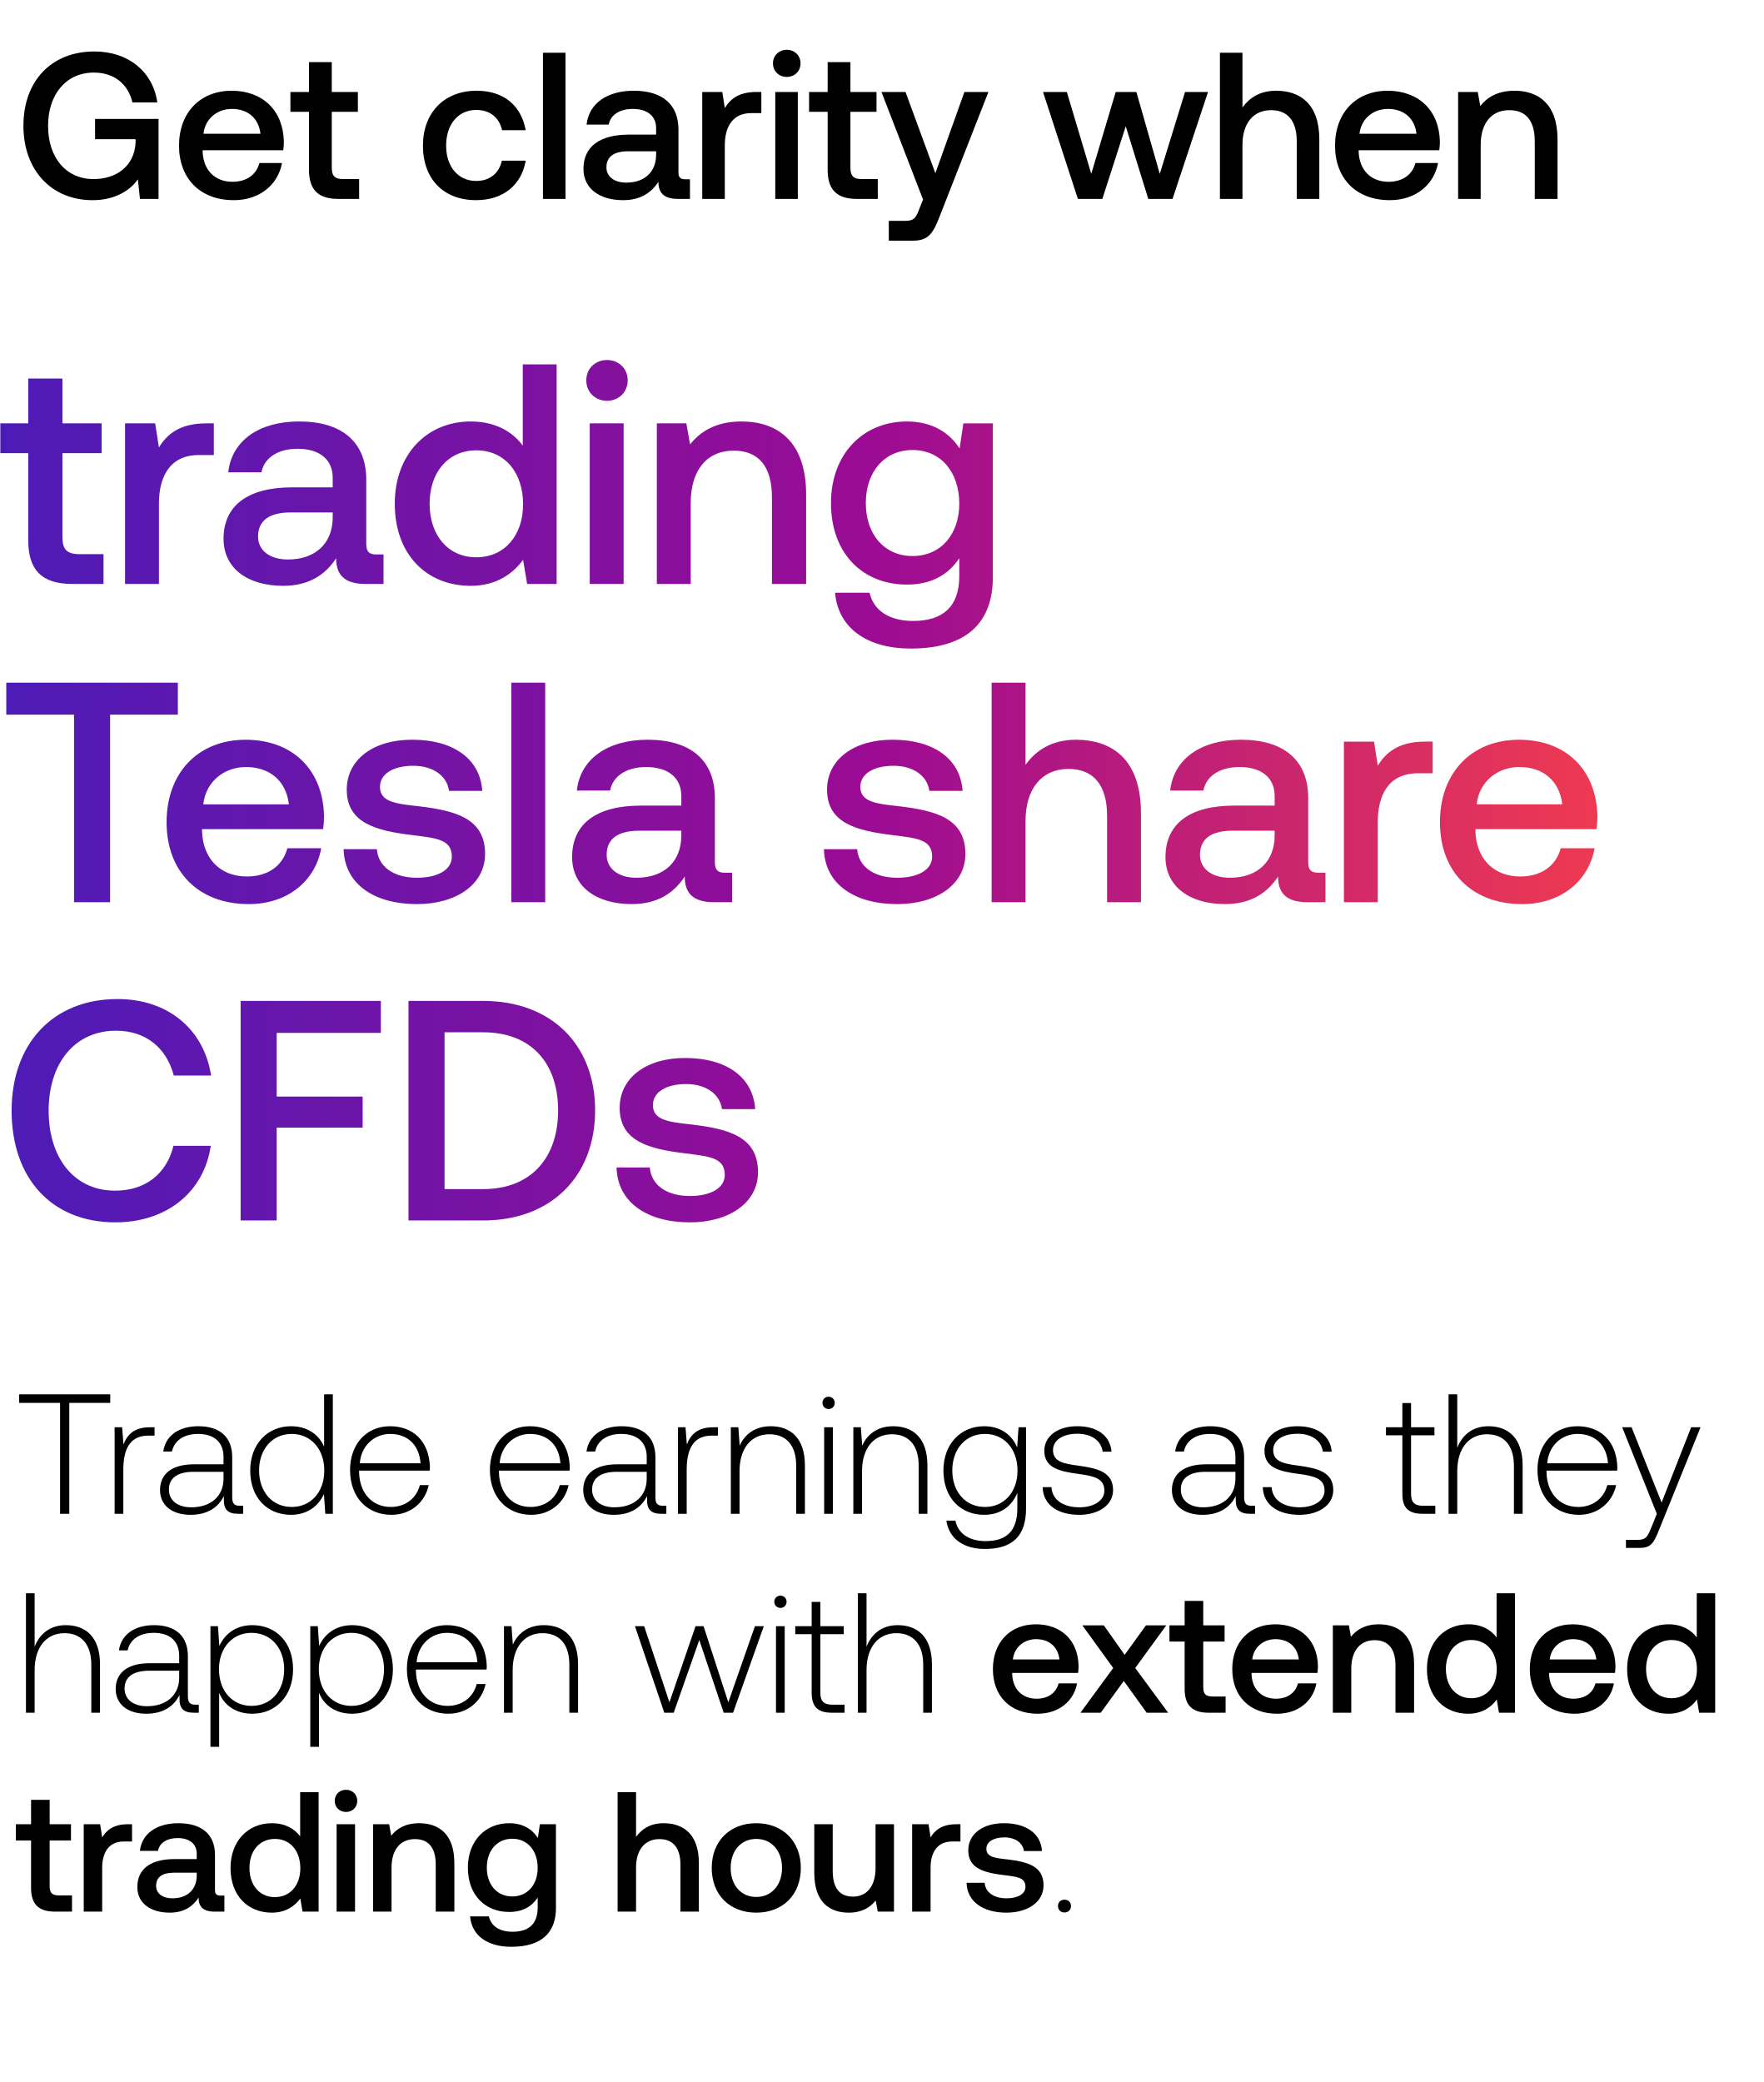
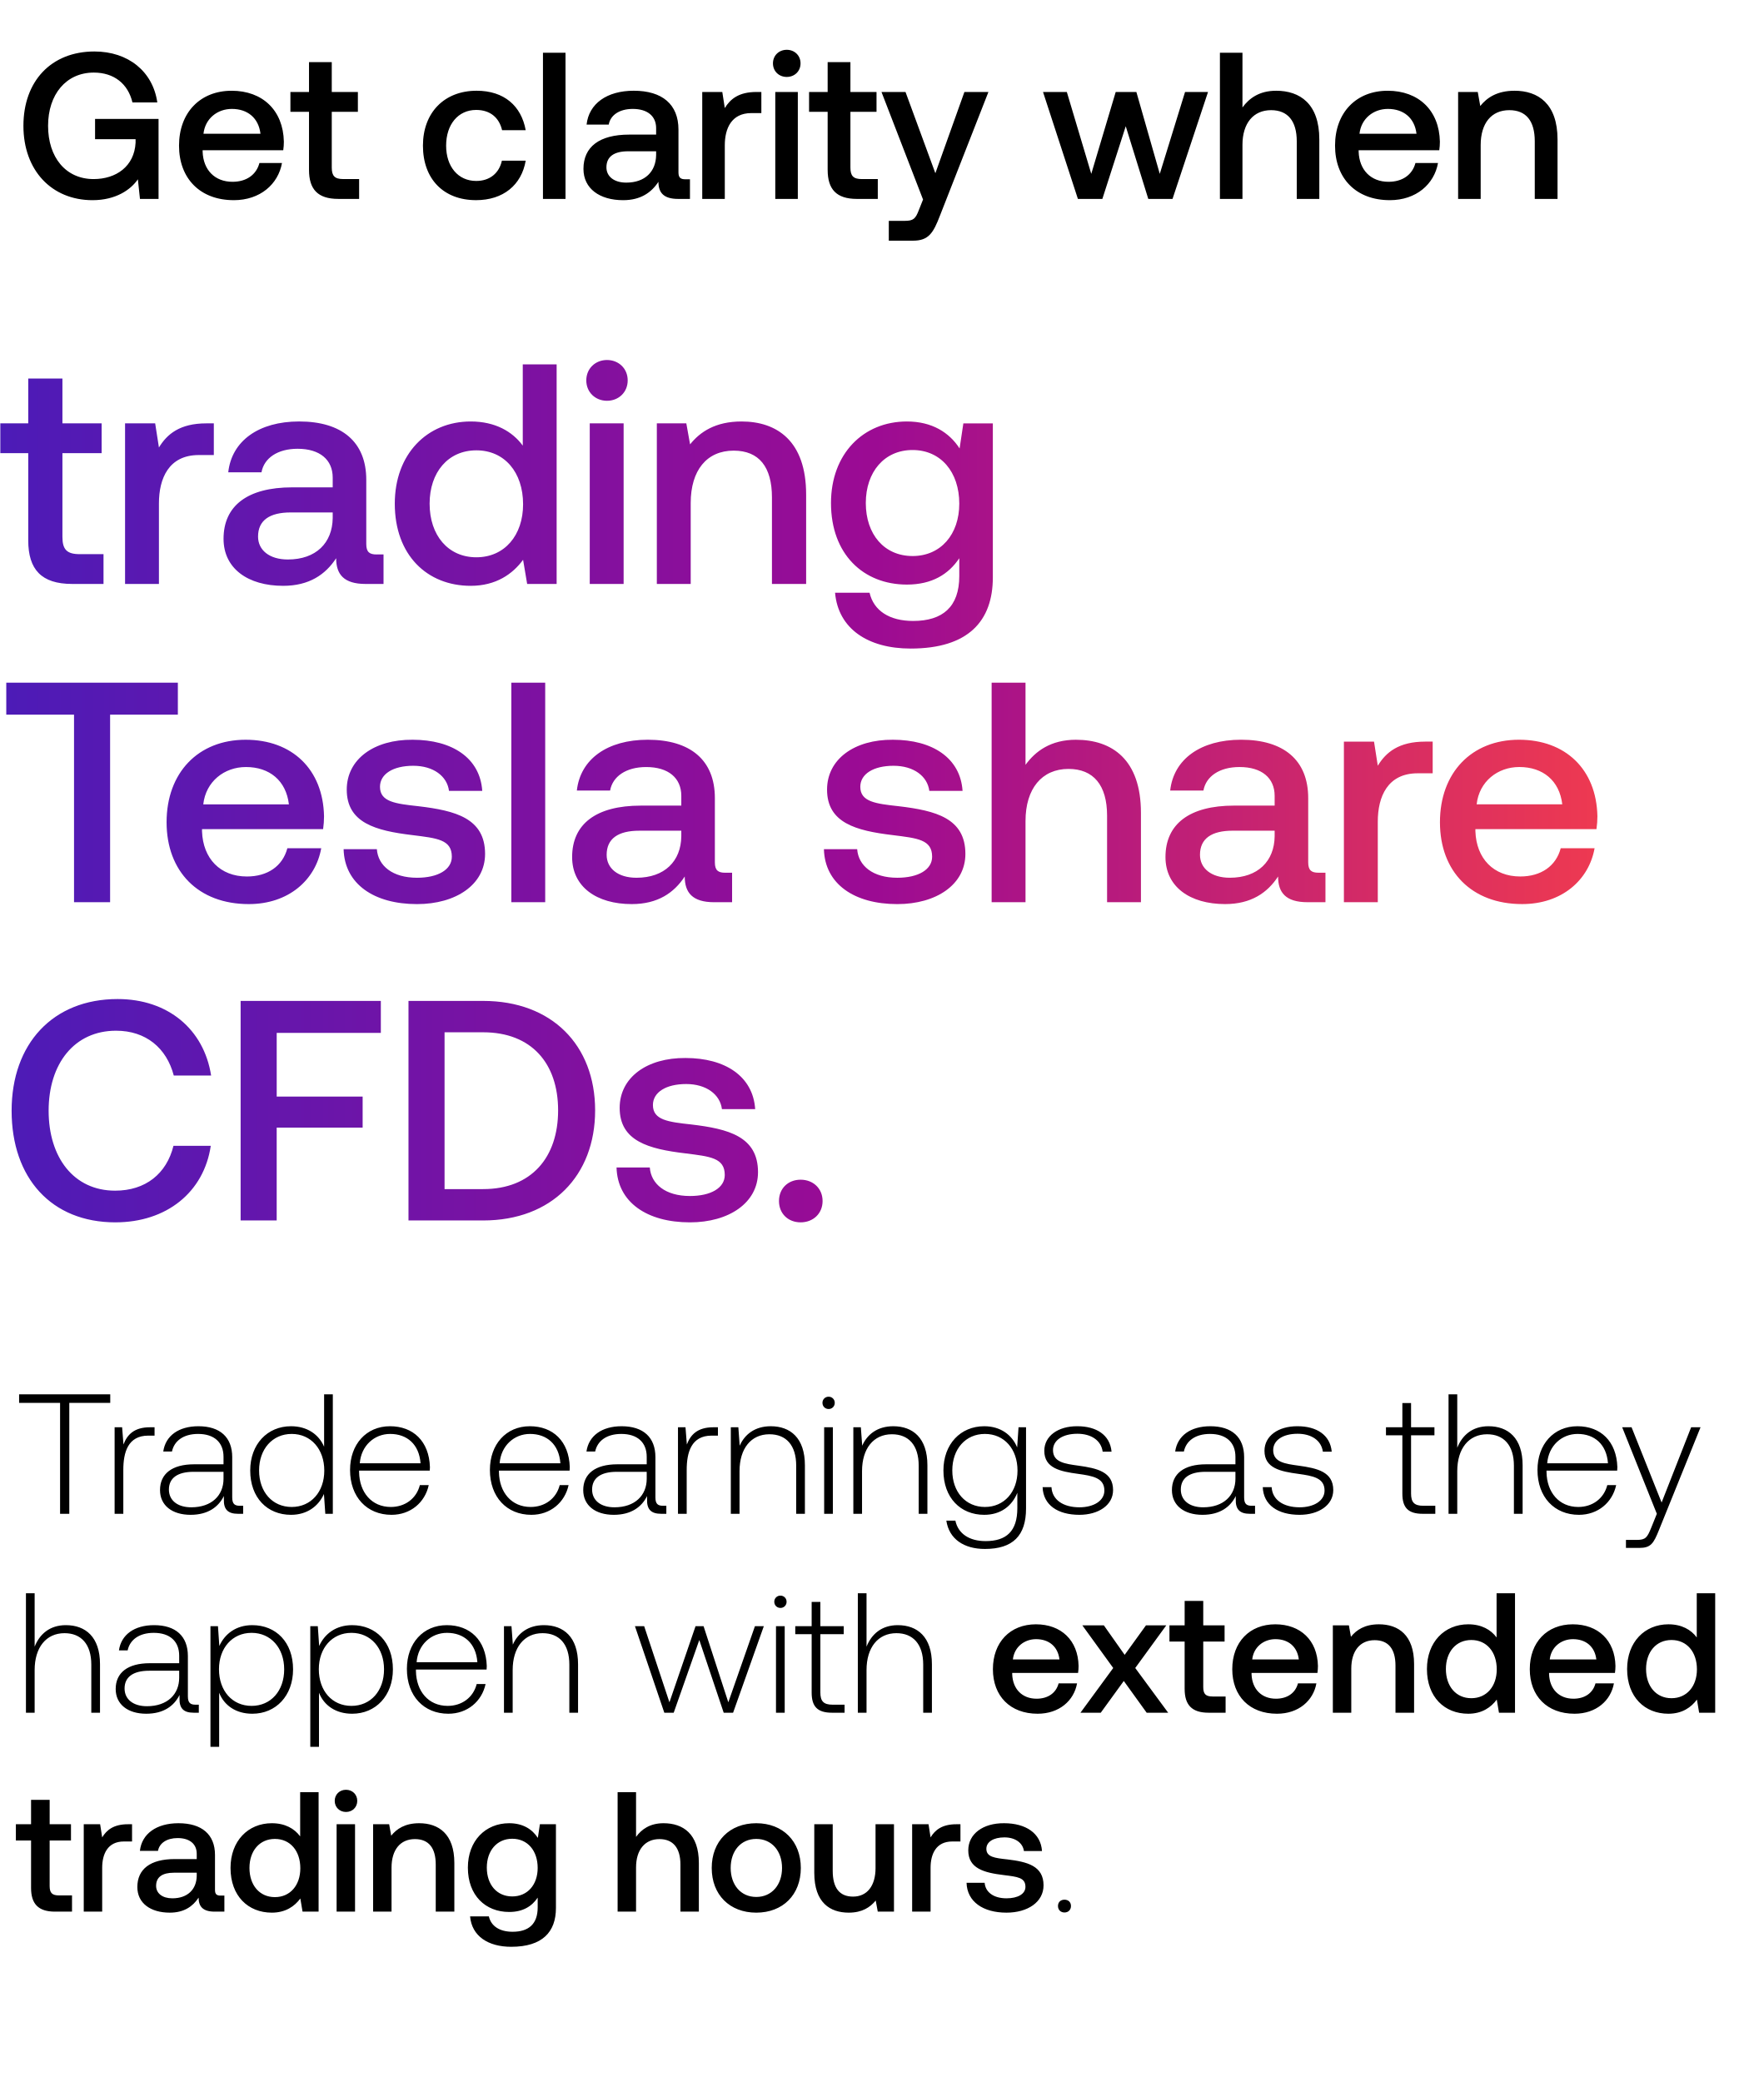
<svg xmlns="http://www.w3.org/2000/svg" width="133" height="157" viewBox="0 0 133 157" fill="none">
  <path d="M1.441 105.787H4.53v8.366h.695v-8.366h3.088v-.643H1.441v.643zm9.865 1.841c-1.21 0-1.724.579-1.995 1.299l-.103-1.299h-.566v6.525h.656v-3.308c0-1.326.348-2.587 1.88-2.587h.476v-.63h-.348zm6.784 5.92c-.387 0-.58-.129-.58-.631v-3.037c0-1.493-.913-2.33-2.548-2.33-1.493 0-2.484.721-2.651 1.905h.656c.168-.798.863-1.325 1.97-1.325 1.222 0 1.917.643 1.917 1.724v.566H14.64c-1.673 0-2.574.721-2.574 1.944 0 1.158.914 1.866 2.304 1.866 1.326 0 2.11-.605 2.51-1.416v.232c-.026.772.296 1.107 1.068 1.107h.386v-.605h-.244zm-1.236-2.034c0 1.249-.888 2.149-2.432 2.149-1.043 0-1.686-.527-1.686-1.338 0-.862.643-1.338 1.853-1.338h2.265v.527zm7.585-2.419c-.399-.927-1.274-1.545-2.496-1.545-1.79 0-3.076 1.365-3.076 3.334 0 2.059 1.287 3.346 3.076 3.346 1.222 0 2.072-.657 2.483-1.57l.103 1.493h.567v-9.009h-.657v3.951zm-2.445 4.543c-1.454 0-2.458-1.133-2.458-2.754 0-1.609 1.004-2.754 2.458-2.754 1.454 0 2.458 1.145 2.458 2.766 0 1.609-1.004 2.742-2.458 2.742zm7.528.592c1.429 0 2.523-.927 2.806-2.24h-.67c-.257 1.017-1.119 1.648-2.187 1.648-1.454 0-2.368-1.107-2.394-2.626v-.116h5.328c0-.09.013-.193.013-.27-.064-1.943-1.261-3.076-3.011-3.076-1.79 0-3.012 1.365-3.012 3.295 0 2.046 1.274 3.385 3.127 3.385zm-2.393-3.887c.102-1.325 1.093-2.213 2.29-2.213 1.274 0 2.188.785 2.291 2.213H27.13zm12.938 3.887c1.428 0 2.522-.927 2.806-2.24h-.67c-.257 1.017-1.12 1.648-2.188 1.648-1.454 0-2.368-1.107-2.393-2.626v-.116h5.328c0-.09.013-.193.013-.27-.065-1.943-1.262-3.076-3.012-3.076-1.789 0-3.011 1.365-3.011 3.295 0 2.046 1.274 3.385 3.127 3.385zm-2.394-3.887c.103-1.325 1.094-2.213 2.291-2.213 1.274 0 2.188.785 2.29 2.213h-4.58zM50 113.548c-.386 0-.58-.129-.58-.631v-3.037c0-1.493-.913-2.33-2.547-2.33-1.493 0-2.484.721-2.652 1.905h.657c.167-.798.862-1.325 1.969-1.325 1.222 0 1.917.643 1.917 1.724v.566h-2.213c-1.673 0-2.574.721-2.574 1.944 0 1.158.914 1.866 2.304 1.866 1.325 0 2.11-.605 2.51-1.416v.232c-.027.772.295 1.107 1.067 1.107h.386v-.605H50zm-1.236-2.034c0 1.249-.888 2.149-2.432 2.149-1.043 0-1.686-.527-1.686-1.338 0-.862.643-1.338 1.853-1.338h2.265v.527zm5.022-3.886c-1.21 0-1.724.579-1.995 1.299l-.103-1.299h-.566v6.525h.657v-3.308c0-1.326.347-2.587 1.878-2.587h.477v-.63h-.348zm4.332-.078c-1.197 0-1.97.618-2.343 1.468l-.102-1.39h-.567v6.525h.657v-3.218c0-1.699.862-2.78 2.252-2.78 1.261 0 2.02.824 2.02 2.368v3.63h.657v-3.655c0-2.06-1.094-2.948-2.574-2.948zm4.36-1.299a.454.454 0 00.464-.464.453.453 0 00-.463-.463.453.453 0 00-.463.463c0 .27.206.464.463.464zm-.334 7.902h.657v-6.525h-.657v6.525zm5.211-6.603c-1.197 0-1.969.618-2.342 1.468l-.103-1.39h-.566v6.525H65v-3.218c0-1.699.862-2.78 2.252-2.78 1.261 0 2.02.824 2.02 2.368v3.63h.657v-3.655c0-2.06-1.094-2.948-2.574-2.948zm9.342 1.596c-.399-.965-1.274-1.596-2.484-1.596-1.789 0-3.076 1.352-3.076 3.334 0 2.059 1.287 3.346 3.076 3.346 1.223 0 2.085-.644 2.497-1.66v1.158c0 1.737-.824 2.484-2.394 2.484-1.222 0-2.072-.554-2.278-1.545h-.682c.206 1.39 1.326 2.137 2.909 2.137 2.11 0 3.101-1.004 3.101-3.05v-6.126H76.8l-.103 1.518zm-2.432 4.492c-1.455 0-2.459-1.133-2.459-2.754 0-1.622 1.004-2.754 2.459-2.754 1.454 0 2.458 1.132 2.458 2.766 0 1.609-1.004 2.742-2.458 2.742zm4.35-1.493c.05 1.351 1.145 2.085 2.779 2.085 1.403 0 2.535-.708 2.535-1.866 0-1.377-1.21-1.648-2.612-1.841-1.017-.141-1.918-.257-1.918-1.171 0-.746.734-1.235 1.84-1.235 1.043 0 1.79.502 1.905 1.351h.67c-.116-1.274-1.159-1.918-2.574-1.918-1.455-.012-2.497.734-2.497 1.854 0 1.312 1.21 1.557 2.548 1.737 1.094.154 1.982.296 1.982 1.261 0 .772-.81 1.261-1.879 1.261-1.248 0-2.06-.579-2.11-1.518h-.67zm15.775 1.403c-.386 0-.579-.129-.579-.631v-3.037c0-1.493-.914-2.33-2.548-2.33-1.493 0-2.484.721-2.651 1.905h.656c.167-.798.862-1.325 1.97-1.325 1.222 0 1.917.643 1.917 1.724v.566H90.94c-1.673 0-2.574.721-2.574 1.944 0 1.158.914 1.866 2.304 1.866 1.325 0 2.11-.605 2.51-1.416v.232c-.026.772.296 1.107 1.068 1.107h.386v-.605h-.245zm-1.235-2.034c0 1.249-.888 2.149-2.433 2.149-1.042 0-1.685-.527-1.685-1.338 0-.862.643-1.338 1.853-1.338h2.265v.527zm2.061.631c.052 1.351 1.146 2.085 2.78 2.085 1.403 0 2.536-.708 2.536-1.866 0-1.377-1.21-1.648-2.613-1.841-1.016-.141-1.917-.257-1.917-1.171 0-.746.733-1.235 1.84-1.235 1.042 0 1.789.502 1.905 1.351h.669c-.116-1.274-1.158-1.918-2.574-1.918-1.454-.012-2.497.734-2.497 1.854 0 1.312 1.21 1.557 2.548 1.737 1.094.154 1.982.296 1.982 1.261 0 .772-.81 1.261-1.879 1.261-1.248 0-2.059-.579-2.11-1.518h-.67zm10.526.489c0 1.042.425 1.519 1.531 1.519h.953v-.605h-.901c-.682 0-.927-.258-.927-.927v-4.389h1.763v-.604h-1.763V105.8h-.656v1.828h-1.236v.604h1.236v4.402zm6.494-5.084c-1.223 0-1.982.682-2.355 1.622v-4.028h-.657v9.009h.657v-3.218c0-1.699.862-2.78 2.252-2.78 1.248 0 2.02.824 2.02 2.368v3.63h.657v-3.655c0-2.06-1.094-2.948-2.574-2.948zm6.821 6.68c1.429 0 2.523-.927 2.806-2.24h-.669c-.258 1.017-1.12 1.648-2.188 1.648-1.455 0-2.368-1.107-2.394-2.626v-.116h5.328c0-.09.013-.193.013-.27-.064-1.943-1.261-3.076-3.012-3.076-1.788 0-3.011 1.365-3.011 3.295 0 2.046 1.274 3.385 3.127 3.385zm-2.394-3.887c.103-1.325 1.094-2.213 2.291-2.213 1.274 0 2.188.785 2.291 2.213h-4.582zm8.267 3.81l-.425 1.055c-.296.721-.412.914-1.081.914h-.823v.604h1.003c.876 0 1.081-.334 1.493-1.364l3.128-7.734h-.708l-2.227 5.675-2.265-5.675h-.708l2.613 6.525zM4.967 122.55c-1.222 0-1.982.682-2.355 1.622v-4.028h-.656v9.009h.656v-3.218c0-1.699.862-2.78 2.252-2.78 1.249 0 2.02.824 2.02 2.368v3.63h.657v-3.655c0-2.06-1.094-2.948-2.574-2.948zm9.78 5.998c-.387 0-.58-.129-.58-.631v-3.037c0-1.493-.913-2.33-2.548-2.33-1.493 0-2.484.721-2.651 1.905h.656c.168-.798.862-1.325 1.97-1.325 1.222 0 1.917.643 1.917 1.724v.566h-2.214c-1.673 0-2.574.721-2.574 1.944 0 1.158.914 1.866 2.304 1.866 1.326 0 2.11-.605 2.51-1.416v.232c-.026.772.296 1.107 1.068 1.107h.386v-.605h-.245zm-1.236-2.034c0 1.249-.888 2.149-2.432 2.149-1.043 0-1.686-.527-1.686-1.338 0-.862.643-1.338 1.853-1.338h2.265v.527zm5.51-3.964c-1.222 0-2.071.657-2.483 1.57l-.103-1.492h-.566v9.098h.656v-4.079c.373.952 1.261 1.583 2.497 1.583 1.789 0 3.076-1.364 3.076-3.346 0-2.047-1.287-3.334-3.076-3.334zm-.05 6.088c-1.455 0-2.459-1.133-2.459-2.767 0-1.596 1.004-2.741 2.458-2.741 1.455 0 2.458 1.145 2.458 2.754 0 1.621-1.003 2.754-2.458 2.754zm7.579-6.088c-1.223 0-2.072.657-2.484 1.57l-.103-1.492h-.566v9.098h.656v-4.079c.373.952 1.261 1.583 2.497 1.583 1.789 0 3.076-1.364 3.076-3.346 0-2.047-1.287-3.334-3.076-3.334zm-.051 6.088c-1.455 0-2.459-1.133-2.459-2.767 0-1.596 1.004-2.741 2.459-2.741 1.454 0 2.458 1.145 2.458 2.754 0 1.621-1.004 2.754-2.458 2.754zm7.309.592c1.429 0 2.523-.927 2.806-2.24h-.67c-.257 1.017-1.12 1.648-2.187 1.648-1.455 0-2.368-1.107-2.394-2.626v-.116h5.328c0-.09.013-.193.013-.27-.065-1.943-1.261-3.076-3.012-3.076-1.789 0-3.011 1.365-3.011 3.295 0 2.046 1.274 3.385 3.127 3.385zm-2.394-3.887c.103-1.325 1.094-2.213 2.291-2.213 1.274 0 2.188.785 2.29 2.213h-4.58zm9.599-2.793c-1.197 0-1.97.618-2.343 1.468l-.103-1.39h-.566v6.525h.656v-3.218c0-1.699.863-2.78 2.253-2.78 1.26 0 2.02.824 2.02 2.368v3.63h.657v-3.655c0-2.06-1.094-2.948-2.574-2.948zm9.078 6.603h.708l1.93-5.483 1.84 5.483h.708l2.317-6.525h-.67l-2.007 5.739-1.866-5.739h-.605l-1.969 5.739-1.905-5.739h-.695l2.214 6.525zm8.756-7.902a.454.454 0 00.463-.464.453.453 0 00-.463-.463.453.453 0 00-.464.463c0 .27.206.464.464.464zm-.335 7.902h.657v-6.525h-.657v6.525zm2.689-1.519c0 1.042.424 1.519 1.531 1.519h.952v-.605h-.9c-.682 0-.927-.258-.927-.927v-4.389h1.763v-.604h-1.763V120.8h-.656v1.828h-1.236v.604h1.236v4.402zm6.494-5.084c-1.223 0-1.982.682-2.356 1.622v-4.028h-.656v9.009h.656v-3.218c0-1.699.863-2.78 2.253-2.78 1.248 0 2.02.824 2.02 2.368v3.63h.657v-3.655c0-2.06-1.094-2.948-2.574-2.948zm10.545 6.68c1.634 0 2.741-.991 2.973-2.291h-1.39c-.193.734-.811 1.158-1.66 1.158-1.094 0-1.802-.733-1.84-1.853v-.09h4.967c.026-.18.038-.36.038-.528-.038-1.93-1.312-3.14-3.217-3.14-1.943 0-3.243 1.351-3.243 3.385 0 2.02 1.3 3.359 3.372 3.359zm-1.866-4.093c.103-.939.862-1.531 1.75-1.531.965 0 1.647.553 1.763 1.531h-3.513zm5.095 4.016H83l1.737-2.394 1.725 2.394h1.621l-2.483-3.372 2.342-3.218H86.41l-1.608 2.227-1.57-2.227H81.61l2.33 3.218-2.471 3.372zm7.857-1.789c0 1.197.54 1.789 1.801 1.789h1.287v-1.223h-.978c-.528 0-.708-.193-.708-.708v-3.436h1.609v-1.223h-1.609v-1.84h-1.402v1.84H88.18v1.223h1.145v3.578zm6.962 1.866c1.634 0 2.74-.991 2.972-2.291h-1.39c-.193.734-.81 1.158-1.66 1.158-1.094 0-1.801-.733-1.84-1.853v-.09h4.968c.025-.18.038-.36.038-.528-.038-1.93-1.313-3.14-3.217-3.14-1.944 0-3.243 1.351-3.243 3.385 0 2.02 1.3 3.359 3.371 3.359zm-1.867-4.093c.103-.939.863-1.531 1.75-1.531.966 0 1.648.553 1.764 1.531H94.42zm9.554-2.651c-1.068 0-1.699.425-2.111.94l-.154-.863h-1.21v6.59h1.39v-3.321c0-1.338.656-2.149 1.763-2.149 1.042 0 1.57.669 1.57 1.917v3.553h1.403v-3.668c0-2.201-1.197-2.999-2.651-2.999zm8.871.991c-.425-.579-1.133-.991-2.136-.991-1.789 0-3.115 1.338-3.115 3.372 0 2.111 1.326 3.372 3.115 3.372 1.042 0 1.724-.489 2.149-1.068l.167.991h1.21v-9.009h-1.39v3.333zm-1.905 4.582c-1.158 0-1.917-.901-1.917-2.201 0-1.287.759-2.188 1.917-2.188 1.159 0 1.918.901 1.918 2.214 0 1.274-.759 2.175-1.918 2.175zm7.781 1.171c1.634 0 2.741-.991 2.972-2.291h-1.39c-.193.734-.81 1.158-1.66 1.158-1.094 0-1.801-.733-1.84-1.853v-.09h4.968c.025-.18.038-.36.038-.528-.038-1.93-1.312-3.14-3.217-3.14-1.943 0-3.243 1.351-3.243 3.385 0 2.02 1.3 3.359 3.372 3.359zm-1.867-4.093c.103-.939.863-1.531 1.751-1.531.965 0 1.647.553 1.763 1.531h-3.514zm11.085-1.66c-.424-.579-1.132-.991-2.136-.991-1.789 0-3.115 1.338-3.115 3.372 0 2.111 1.326 3.372 3.115 3.372 1.042 0 1.724-.489 2.149-1.068l.167.991h1.21v-9.009h-1.39v3.333zm-1.904 4.582c-1.159 0-1.918-.901-1.918-2.201 0-1.287.759-2.188 1.918-2.188 1.158 0 1.917.901 1.917 2.214 0 1.274-.759 2.175-1.917 2.175zM2.342 142.364c0 1.197.54 1.789 1.802 1.789H5.43v-1.223h-.978c-.528 0-.708-.193-.708-.708v-3.436h1.608v-1.223H3.745v-1.84H2.342v1.84H1.197v1.223h1.145v3.578zm7.306-4.801c-1.081 0-1.609.438-1.943.991l-.155-.991H6.315v6.59h1.39v-3.308c0-1.017.399-1.982 1.634-1.982h.618v-1.3h-.309zm6.988 5.38c-.283 0-.425-.09-.425-.425v-2.638c0-1.557-1.003-2.394-2.754-2.394-1.66 0-2.767.798-2.908 2.085h1.364c.103-.579.656-.965 1.48-.965.914 0 1.441.45 1.441 1.184v.399h-1.66c-1.84 0-2.818.759-2.818 2.11 0 1.223 1.004 1.931 2.445 1.931 1.068 0 1.737-.464 2.175-1.133 0 .657.309 1.056 1.21 1.056h.733v-1.21h-.283zm-1.802-1.493c-.012 1.017-.682 1.699-1.84 1.699-.76 0-1.223-.386-1.223-.94 0-.669.477-.991 1.339-.991h1.724v.232zm7.798-2.973c-.424-.579-1.132-.991-2.136-.991-1.789 0-3.114 1.338-3.114 3.372 0 2.111 1.325 3.372 3.114 3.372 1.043 0 1.725-.489 2.15-1.068l.167.991h1.21v-9.009h-1.39v3.333zm-1.904 4.582c-1.159 0-1.918-.901-1.918-2.201 0-1.287.76-2.188 1.918-2.188s1.917.901 1.917 2.214c0 1.274-.759 2.175-1.917 2.175zm5.36-6.422c.477 0 .85-.348.85-.837s-.373-.836-.85-.836c-.476 0-.849.347-.849.836s.373.837.85.837zm-.707 7.516h1.39v-6.59h-1.39v6.59zm6.227-6.667c-1.068 0-1.699.425-2.11.94l-.155-.863h-1.21v6.59h1.39v-3.321c0-1.338.656-2.149 1.763-2.149 1.042 0 1.57.669 1.57 1.917v3.553h1.403v-3.668c0-2.201-1.197-2.999-2.651-2.999zm8.947 1.107c-.425-.657-1.132-1.107-2.162-1.107-1.789 0-3.114 1.326-3.114 3.346 0 2.098 1.325 3.346 3.114 3.346 1.03 0 1.712-.424 2.15-1.081v.734c0 1.261-.683 1.84-1.893 1.84-.978 0-1.621-.425-1.788-1.158h-1.416c.129 1.48 1.351 2.291 3.101 2.291 2.368 0 3.372-1.133 3.372-2.922v-6.319h-1.21l-.154 1.03zm-1.93 4.414c-1.159 0-1.918-.888-1.918-2.175 0-1.274.76-2.175 1.918-2.175s1.917.901 1.917 2.201c0 1.261-.76 2.149-1.917 2.149zm11.407-5.521c-1.03 0-1.66.463-2.072 1.03v-3.372h-1.39v9.009h1.39v-3.334c0-1.325.67-2.136 1.763-2.136 1.03 0 1.583.669 1.583 1.917v3.553h1.39v-3.668c0-2.201-1.197-2.999-2.664-2.999zm6.993 6.744c2.007 0 3.359-1.352 3.359-3.372 0-2.008-1.352-3.372-3.36-3.372-2.007 0-3.358 1.364-3.358 3.372 0 2.02 1.35 3.372 3.359 3.372zm0-1.184c-1.172 0-1.93-.914-1.93-2.188s.758-2.188 1.93-2.188c1.17 0 1.943.914 1.943 2.188s-.772 2.188-1.943 2.188zm8.994-2.188c0 1.364-.644 2.162-1.7 2.162-1.016 0-1.53-.656-1.53-1.943v-3.514h-1.39v3.668c0 2.252 1.196 2.999 2.599 2.999 1.017 0 1.622-.412 2.033-.914l.155.837h1.222v-6.59h-1.39v3.295zm6.092-3.295c-1.08 0-1.608.438-1.943.991l-.154-.991h-1.236v6.59h1.39v-3.308c0-1.017.399-1.982 1.634-1.982h.618v-1.3h-.309zm.77 4.415c.039 1.428 1.249 2.252 3.012 2.252 1.596 0 2.793-.798 2.793-2.059 0-1.468-1.223-1.776-2.729-1.957-.952-.103-1.583-.18-1.583-.798 0-.527.54-.862 1.364-.862.824 0 1.39.425 1.468 1.03h1.364c-.09-1.352-1.236-2.098-2.857-2.098-1.583-.013-2.703.798-2.703 2.046 0 1.364 1.184 1.686 2.69 1.866 1.016.129 1.621.181 1.621.888 0 .528-.566.863-1.428.863-1.004 0-1.596-.489-1.648-1.171h-1.364zm6.894 1.75c0 .296.206.489.49.489.283 0 .489-.193.489-.489s-.206-.476-.49-.476c-.283 0-.489.18-.489.476zM6.979 15.095c1.748 0 2.882-.788 3.417-1.575l.158 1.48h1.401V8.969H7.168v1.527h3.055v.268c-.095 1.78-1.465 2.74-3.165 2.74-2.11 0-3.433-1.653-3.433-4.016 0-2.362 1.354-4.015 3.448-4.015 1.528 0 2.583.85 2.914 2.252h1.874c-.331-2.331-2.19-3.843-4.74-3.843-3.276 0-5.355 2.252-5.355 5.606 0 3.355 2.126 5.607 5.213 5.607zm10.646 0c2 0 3.354-1.213 3.638-2.804h-1.701c-.236.898-.992 1.418-2.031 1.418-1.339 0-2.205-.898-2.252-2.268v-.11h6.078a4.62 4.62 0 00.047-.646c-.047-2.362-1.606-3.842-3.936-3.842-2.378 0-3.969 1.653-3.969 4.141 0 2.473 1.59 4.11 4.126 4.11zm-2.283-5.008c.126-1.15 1.055-1.874 2.141-1.874 1.181 0 2.016.677 2.158 1.874h-4.3zM23.3 12.81c0 1.465.661 2.189 2.204 2.189h1.575v-1.496h-1.197c-.645 0-.866-.236-.866-.866V8.433h1.969V6.937h-1.969V4.685h-1.716v2.252h-1.402v1.496h1.402v4.378zm12.59 2.284c2.064 0 3.434-1.15 3.749-2.977h-1.795c-.205.93-.898 1.528-1.937 1.528-1.37 0-2.268-1.087-2.268-2.662 0-1.59.898-2.693 2.268-2.693 1.055 0 1.732.583 1.952 1.528h1.78c-.33-1.827-1.622-2.976-3.7-2.976-2.442 0-4.048 1.653-4.048 4.141 0 2.52 1.559 4.11 4 4.11zm5.05-.095h1.701V3.977h-1.7V15zm10.738-1.48c-.346 0-.52-.11-.52-.52V9.772c0-1.906-1.227-2.93-3.37-2.93-2.03 0-3.385.977-3.558 2.552h1.67c.125-.709.802-1.181 1.81-1.181 1.118 0 1.764.55 1.764 1.449v.488h-2.032c-2.252 0-3.448.929-3.448 2.582 0 1.496 1.228 2.363 2.992 2.363 1.307 0 2.126-.567 2.661-1.386 0 .803.378 1.291 1.48 1.291h.898v-1.48h-.347zm-2.204-1.827c-.016 1.244-.835 2.079-2.252 2.079-.93 0-1.496-.473-1.496-1.15 0-.819.583-1.213 1.638-1.213h2.11v.284zm7.556-4.756c-1.323 0-1.968.536-2.378 1.213l-.189-1.213h-1.512V15h1.701v-4.047c0-1.244.488-2.425 2-2.425h.756v-1.59h-.378zm2.293-1.134c.583 0 1.04-.425 1.04-1.023 0-.599-.457-1.024-1.04-1.024s-1.04.425-1.04 1.024c0 .598.457 1.023 1.04 1.023zM58.458 15h1.7V6.937h-1.7V15zm3.95-2.189c0 1.465.662 2.189 2.205 2.189h1.575v-1.496H64.99c-.646 0-.866-.236-.866-.866V8.433h1.968V6.937h-1.968V4.685h-1.717v2.252h-1.401v1.496h1.401v4.378zm7.192 2.236l-.314.788c-.252.661-.41.819-1.071.819h-1.197v1.495h1.827c1.18 0 1.527-.582 2.031-1.89l3.653-9.322h-1.81l-2.19 6.126-2.251-6.126h-1.811l3.133 8.11zM81.278 15h1.843l1.763-5.48L86.584 15h1.827l2.677-8.063h-1.732L87.45 13.11l-1.764-6.173h-1.559l-1.842 6.173-1.843-6.173h-1.795L81.277 15zM96.22 6.843c-1.26 0-2.031.567-2.535 1.26V3.977h-1.7V15h1.7v-4.079c0-1.622.819-2.614 2.157-2.614 1.26 0 1.937.82 1.937 2.347V15h1.701v-4.488c0-2.693-1.464-3.67-3.26-3.67zm8.572 8.252c2 0 3.354-1.213 3.638-2.804h-1.701c-.236.898-.992 1.418-2.031 1.418-1.339 0-2.205-.898-2.252-2.268v-.11h6.078a4.55 4.55 0 00.048-.646c-.048-2.362-1.607-3.842-3.937-3.842-2.378 0-3.969 1.653-3.969 4.141 0 2.473 1.591 4.11 4.126 4.11zm-2.283-5.008c.126-1.15 1.055-1.874 2.141-1.874 1.181 0 2.016.677 2.158 1.874h-4.299zm11.689-3.244c-1.307 0-2.078.52-2.582 1.15l-.189-1.056h-1.481V15h1.701v-4.063c0-1.638.803-2.63 2.158-2.63 1.275 0 1.921.82 1.921 2.347V15h1.716v-4.488c0-2.693-1.464-3.67-3.244-3.67z" fill="#000" />
-   <path d="M2.129 40.747c0 2.2.993 3.287 3.31 3.287h2.366v-2.246H6.008c-.97 0-1.301-.355-1.301-1.301v-6.315h2.956v-2.247H4.707v-3.382H2.129v3.382H.024v2.247h2.105v6.575zm13.427-8.822c-1.987 0-2.957.804-3.572 1.82l-.284-1.82H9.43v12.11h2.554v-6.08c0-1.868.734-3.641 3.004-3.641h1.135v-2.39h-.567zm12.842 9.886c-.52 0-.78-.165-.78-.78v-4.849c0-2.862-1.845-4.4-5.062-4.4-3.05 0-5.085 1.467-5.345 3.832h2.507c.19-1.064 1.206-1.773 2.72-1.773 1.68 0 2.649.827 2.649 2.175v.734h-3.051c-3.382 0-5.18 1.395-5.18 3.879 0 2.247 1.845 3.547 4.494 3.547 1.963 0 3.193-.851 3.997-2.081 0 1.206.568 1.94 2.223 1.94h1.349V41.81h-.52zm-3.311-2.743c-.024 1.868-1.253 3.122-3.382 3.122-1.396 0-2.247-.71-2.247-1.727 0-1.23.875-1.821 2.46-1.821h3.169v.425zm14.331-5.464c-.78-1.064-2.081-1.821-3.926-1.821-3.288 0-5.724 2.46-5.724 6.197 0 3.878 2.436 6.196 5.724 6.196 1.916 0 3.17-.898 3.95-1.963l.307 1.821h2.223V27.478h-2.554v6.126zm-3.5 8.42c-2.129 0-3.524-1.656-3.524-4.044 0-2.366 1.395-4.021 3.524-4.021 2.128 0 3.524 1.655 3.524 4.068 0 2.341-1.396 3.997-3.524 3.997zm9.851-11.802c.876 0 1.561-.639 1.561-1.538 0-.898-.685-1.537-1.56-1.537-.876 0-1.562.639-1.562 1.538 0 .898.686 1.537 1.561 1.537zm-1.3 13.812h2.554v-12.11h-2.554v12.11zm11.444-12.251c-1.963 0-3.122.78-3.879 1.726l-.284-1.584h-2.223v12.11h2.554v-6.103c0-2.46 1.206-3.95 3.24-3.95 1.916 0 2.886 1.23 2.886 3.525v6.527h2.578v-6.74c0-4.045-2.2-5.511-4.872-5.511zm16.443 2.034c-.78-1.206-2.081-2.034-3.974-2.034-3.287 0-5.723 2.436-5.723 6.15 0 3.855 2.436 6.149 5.723 6.149 1.893 0 3.146-.78 3.95-1.987v1.348c0 2.318-1.253 3.382-3.476 3.382-1.798 0-2.98-.78-3.288-2.128h-2.602c.237 2.72 2.484 4.21 5.7 4.21 4.352 0 6.197-2.082 6.197-5.37V31.926H72.64l-.284 1.892zm-3.548 8.112c-2.129 0-3.524-1.632-3.524-3.997 0-2.341 1.395-3.997 3.524-3.997s3.524 1.656 3.524 4.045c0 2.317-1.395 3.95-3.524 3.95zM.473 53.891h5.109v14.143h2.72V53.891h5.109v-2.413H.473v2.413zm18.284 14.285c3.004 0 5.038-1.82 5.464-4.21h-2.554c-.355 1.348-1.49 2.129-3.052 2.129-2.01 0-3.31-1.348-3.382-3.406v-.165h9.13a6.94 6.94 0 00.07-.97c-.07-3.548-2.412-5.771-5.912-5.771-3.572 0-5.96 2.483-5.96 6.22 0 3.713 2.389 6.173 6.196 6.173zm-3.43-7.52c.19-1.727 1.586-2.816 3.217-2.816 1.774 0 3.028 1.018 3.24 2.815h-6.456zm10.582 3.381c.071 2.626 2.294 4.14 5.535 4.14 2.933 0 5.132-1.467 5.132-3.785 0-2.696-2.247-3.264-5.014-3.595-1.75-.19-2.91-.331-2.91-1.466 0-.97.994-1.585 2.508-1.585s2.554.78 2.696 1.892h2.507c-.165-2.483-2.27-3.855-5.25-3.855-2.91-.024-4.967 1.466-4.967 3.76 0 2.508 2.176 3.099 4.943 3.43 1.868.236 2.98.331 2.98 1.632 0 .97-1.04 1.585-2.625 1.585-1.845 0-2.933-.9-3.028-2.153H25.91zm12.647 3.997h2.554V51.478h-2.554v16.556zm16.127-2.223c-.52 0-.78-.165-.78-.78v-4.849c0-2.862-1.845-4.4-5.062-4.4-3.051 0-5.085 1.467-5.345 3.832h2.507c.189-1.064 1.206-1.773 2.72-1.773 1.679 0 2.649.827 2.649 2.175v.734H48.32c-3.383 0-5.18 1.395-5.18 3.879 0 2.246 1.845 3.547 4.494 3.547 1.963 0 3.193-.851 3.997-2.081 0 1.206.568 1.94 2.223 1.94h1.348V65.81h-.52zm-3.311-2.744c-.024 1.869-1.254 3.123-3.383 3.123-1.395 0-2.246-.71-2.246-1.727 0-1.23.875-1.821 2.46-1.821h3.169v.425zm10.754.97c.07 2.626 2.294 4.14 5.534 4.14 2.933 0 5.133-1.467 5.133-3.785 0-2.696-2.247-3.264-5.014-3.595-1.75-.19-2.91-.331-2.91-1.466 0-.97.994-1.585 2.507-1.585 1.514 0 2.555.78 2.697 1.892h2.507c-.166-2.483-2.27-3.855-5.25-3.855-2.91-.024-4.968 1.466-4.968 3.76 0 2.508 2.176 3.099 4.943 3.43 1.869.236 2.98.331 2.98 1.632 0 .97-1.04 1.585-2.625 1.585-1.844 0-2.932-.9-3.027-2.153h-2.507zm19.009-8.254c-1.893 0-3.052.851-3.808 1.892v-6.197h-2.555v16.556h2.555V61.91c0-2.437 1.23-3.927 3.24-3.927 1.892 0 2.91 1.23 2.91 3.525v6.527h2.553v-6.74c0-4.045-2.2-5.511-4.895-5.511zM99.422 65.81c-.52 0-.78-.165-.78-.78v-4.849c0-2.862-1.845-4.4-5.061-4.4-3.052 0-5.086 1.467-5.346 3.832h2.507c.19-1.064 1.206-1.773 2.72-1.773 1.68 0 2.65.827 2.65 2.175v.734H93.06c-3.382 0-5.18 1.395-5.18 3.879 0 2.246 1.845 3.547 4.494 3.547 1.963 0 3.193-.851 3.997-2.081 0 1.206.568 1.94 2.224 1.94h1.348V65.81h-.52zm-3.31-2.744c-.024 1.869-1.254 3.123-3.383 3.123-1.395 0-2.247-.71-2.247-1.727 0-1.23.875-1.821 2.46-1.821h3.17v.425zm11.348-7.142c-1.987 0-2.957.804-3.571 1.82l-.284-1.82h-2.271v12.11h2.555v-6.08c0-1.868.733-3.641 3.003-3.641h1.136v-2.39h-.568zm7.313 12.251c3.004 0 5.038-1.82 5.463-4.21h-2.554c-.355 1.348-1.49 2.129-3.051 2.129-2.01 0-3.311-1.348-3.382-3.406v-.165h9.129c.048-.332.071-.663.071-.97-.071-3.548-2.412-5.771-5.913-5.771-3.571 0-5.96 2.483-5.96 6.22 0 3.713 2.389 6.173 6.197 6.173zm-3.43-7.52c.19-1.727 1.585-2.816 3.217-2.816 1.774 0 3.027 1.018 3.24 2.815h-6.457zM8.703 92.175c3.856 0 6.67-2.27 7.19-5.77H13.08c-.52 2.104-2.105 3.381-4.399 3.381-3.122 0-5.014-2.507-5.014-6.03 0-3.548 1.94-6.032 5.085-6.032 2.247 0 3.808 1.301 4.352 3.382h2.815c-.544-3.5-3.264-5.77-7.049-5.77-4.896 0-7.994 3.382-7.994 8.42 0 5.084 3.004 8.42 7.829 8.42zm9.44-.142h2.72v-7h6.481v-2.342h-6.48v-4.801h7.852v-2.413H18.144v16.556zm18.287 0c5.18 0 8.444-3.382 8.444-8.301 0-4.92-3.264-8.255-8.444-8.255h-5.629v16.556h5.63zm-2.909-14.19h2.91c3.642 0 5.652 2.34 5.652 5.889 0 3.547-2.01 5.936-5.653 5.936h-2.909V77.843zm12.968 10.193c.07 2.626 2.294 4.14 5.534 4.14 2.933 0 5.133-1.467 5.133-3.785 0-2.696-2.247-3.264-5.014-3.595-1.75-.19-2.91-.331-2.91-1.466 0-.97.994-1.585 2.508-1.585 1.513 0 2.554.78 2.696 1.892h2.507c-.166-2.483-2.27-3.855-5.25-3.855-2.91-.024-4.968 1.466-4.968 3.76 0 2.507 2.176 3.099 4.944 3.43 1.868.237 2.98.331 2.98 1.632 0 .97-1.04 1.585-2.626 1.585-1.844 0-2.932-.9-3.027-2.153h-2.507z" fill="url(#paint0_linear_1_278)" />
+   <path d="M2.129 40.747c0 2.2.993 3.287 3.31 3.287h2.366v-2.246H6.008c-.97 0-1.301-.355-1.301-1.301v-6.315h2.956v-2.247H4.707v-3.382H2.129v3.382H.024v2.247h2.105v6.575zm13.427-8.822c-1.987 0-2.957.804-3.572 1.82l-.284-1.82H9.43v12.11h2.554v-6.08c0-1.868.734-3.641 3.004-3.641h1.135v-2.39h-.567zm12.842 9.886c-.52 0-.78-.165-.78-.78v-4.849c0-2.862-1.845-4.4-5.062-4.4-3.05 0-5.085 1.467-5.345 3.832h2.507c.19-1.064 1.206-1.773 2.72-1.773 1.68 0 2.649.827 2.649 2.175v.734h-3.051c-3.382 0-5.18 1.395-5.18 3.879 0 2.247 1.845 3.547 4.494 3.547 1.963 0 3.193-.851 3.997-2.081 0 1.206.568 1.94 2.223 1.94h1.349V41.81h-.52zm-3.311-2.743c-.024 1.868-1.253 3.122-3.382 3.122-1.396 0-2.247-.71-2.247-1.727 0-1.23.875-1.821 2.46-1.821h3.169v.425zm14.331-5.464c-.78-1.064-2.081-1.821-3.926-1.821-3.288 0-5.724 2.46-5.724 6.197 0 3.878 2.436 6.196 5.724 6.196 1.916 0 3.17-.898 3.95-1.963l.307 1.821h2.223V27.478h-2.554v6.126zm-3.5 8.42c-2.129 0-3.524-1.656-3.524-4.044 0-2.366 1.395-4.021 3.524-4.021 2.128 0 3.524 1.655 3.524 4.068 0 2.341-1.396 3.997-3.524 3.997zm9.851-11.802c.876 0 1.561-.639 1.561-1.538 0-.898-.685-1.537-1.56-1.537-.876 0-1.562.639-1.562 1.538 0 .898.686 1.537 1.561 1.537zm-1.3 13.812h2.554v-12.11h-2.554v12.11zm11.444-12.251c-1.963 0-3.122.78-3.879 1.726l-.284-1.584h-2.223v12.11h2.554v-6.103c0-2.46 1.206-3.95 3.24-3.95 1.916 0 2.886 1.23 2.886 3.525v6.527h2.578v-6.74c0-4.045-2.2-5.511-4.872-5.511zm16.443 2.034c-.78-1.206-2.081-2.034-3.974-2.034-3.287 0-5.723 2.436-5.723 6.15 0 3.855 2.436 6.149 5.723 6.149 1.893 0 3.146-.78 3.95-1.987v1.348c0 2.318-1.253 3.382-3.476 3.382-1.798 0-2.98-.78-3.288-2.128h-2.602c.237 2.72 2.484 4.21 5.7 4.21 4.352 0 6.197-2.082 6.197-5.37V31.926H72.64l-.284 1.892zm-3.548 8.112c-2.129 0-3.524-1.632-3.524-3.997 0-2.341 1.395-3.997 3.524-3.997s3.524 1.656 3.524 4.045c0 2.317-1.395 3.95-3.524 3.95zM.473 53.891h5.109v14.143h2.72V53.891h5.109v-2.413H.473v2.413zm18.284 14.285c3.004 0 5.038-1.82 5.464-4.21h-2.554c-.355 1.348-1.49 2.129-3.052 2.129-2.01 0-3.31-1.348-3.382-3.406v-.165h9.13a6.94 6.94 0 00.07-.97c-.07-3.548-2.412-5.771-5.912-5.771-3.572 0-5.96 2.483-5.96 6.22 0 3.713 2.389 6.173 6.196 6.173zm-3.43-7.52c.19-1.727 1.586-2.816 3.217-2.816 1.774 0 3.028 1.018 3.24 2.815h-6.456zm10.582 3.381c.071 2.626 2.294 4.14 5.535 4.14 2.933 0 5.132-1.467 5.132-3.785 0-2.696-2.247-3.264-5.014-3.595-1.75-.19-2.91-.331-2.91-1.466 0-.97.994-1.585 2.508-1.585s2.554.78 2.696 1.892h2.507c-.165-2.483-2.27-3.855-5.25-3.855-2.91-.024-4.967 1.466-4.967 3.76 0 2.508 2.176 3.099 4.943 3.43 1.868.236 2.98.331 2.98 1.632 0 .97-1.04 1.585-2.625 1.585-1.845 0-2.933-.9-3.028-2.153H25.91zm12.647 3.997h2.554V51.478h-2.554v16.556zm16.127-2.223c-.52 0-.78-.165-.78-.78v-4.849c0-2.862-1.845-4.4-5.062-4.4-3.051 0-5.085 1.467-5.345 3.832h2.507c.189-1.064 1.206-1.773 2.72-1.773 1.679 0 2.649.827 2.649 2.175v.734H48.32c-3.383 0-5.18 1.395-5.18 3.879 0 2.246 1.845 3.547 4.494 3.547 1.963 0 3.193-.851 3.997-2.081 0 1.206.568 1.94 2.223 1.94h1.348V65.81h-.52zm-3.311-2.744c-.024 1.869-1.254 3.123-3.383 3.123-1.395 0-2.246-.71-2.246-1.727 0-1.23.875-1.821 2.46-1.821h3.169v.425zm10.754.97c.07 2.626 2.294 4.14 5.534 4.14 2.933 0 5.133-1.467 5.133-3.785 0-2.696-2.247-3.264-5.014-3.595-1.75-.19-2.91-.331-2.91-1.466 0-.97.994-1.585 2.507-1.585 1.514 0 2.555.78 2.697 1.892h2.507c-.166-2.483-2.27-3.855-5.25-3.855-2.91-.024-4.968 1.466-4.968 3.76 0 2.508 2.176 3.099 4.943 3.43 1.869.236 2.98.331 2.98 1.632 0 .97-1.04 1.585-2.625 1.585-1.844 0-2.932-.9-3.027-2.153h-2.507zm19.009-8.254c-1.893 0-3.052.851-3.808 1.892v-6.197h-2.555v16.556h2.555V61.91c0-2.437 1.23-3.927 3.24-3.927 1.892 0 2.91 1.23 2.91 3.525v6.527h2.553v-6.74c0-4.045-2.2-5.511-4.895-5.511zM99.422 65.81c-.52 0-.78-.165-.78-.78v-4.849c0-2.862-1.845-4.4-5.061-4.4-3.052 0-5.086 1.467-5.346 3.832h2.507c.19-1.064 1.206-1.773 2.72-1.773 1.68 0 2.65.827 2.65 2.175v.734H93.06c-3.382 0-5.18 1.395-5.18 3.879 0 2.246 1.845 3.547 4.494 3.547 1.963 0 3.193-.851 3.997-2.081 0 1.206.568 1.94 2.224 1.94h1.348V65.81h-.52zm-3.31-2.744c-.024 1.869-1.254 3.123-3.383 3.123-1.395 0-2.247-.71-2.247-1.727 0-1.23.875-1.821 2.46-1.821h3.17v.425zm11.348-7.142c-1.987 0-2.957.804-3.571 1.82l-.284-1.82h-2.271v12.11h2.555v-6.08c0-1.868.733-3.641 3.003-3.641h1.136v-2.39h-.568zm7.313 12.251c3.004 0 5.038-1.82 5.463-4.21h-2.554c-.355 1.348-1.49 2.129-3.051 2.129-2.01 0-3.311-1.348-3.382-3.406v-.165h9.129c.048-.332.071-.663.071-.97-.071-3.548-2.412-5.771-5.913-5.771-3.571 0-5.96 2.483-5.96 6.22 0 3.713 2.389 6.173 6.197 6.173zm-3.43-7.52c.19-1.727 1.585-2.816 3.217-2.816 1.774 0 3.027 1.018 3.24 2.815h-6.457zM8.703 92.175c3.856 0 6.67-2.27 7.19-5.77H13.08c-.52 2.104-2.105 3.381-4.399 3.381-3.122 0-5.014-2.507-5.014-6.03 0-3.548 1.94-6.032 5.085-6.032 2.247 0 3.808 1.301 4.352 3.382h2.815c-.544-3.5-3.264-5.77-7.049-5.77-4.896 0-7.994 3.382-7.994 8.42 0 5.084 3.004 8.42 7.829 8.42zm9.44-.142h2.72v-7h6.481v-2.342h-6.48v-4.801h7.852v-2.413H18.144v16.556zm18.287 0c5.18 0 8.444-3.382 8.444-8.301 0-4.92-3.264-8.255-8.444-8.255h-5.629v16.556h5.63zm-2.909-14.19h2.91c3.642 0 5.652 2.34 5.652 5.889 0 3.547-2.01 5.936-5.653 5.936h-2.909V77.843zm12.968 10.193c.07 2.626 2.294 4.14 5.534 4.14 2.933 0 5.133-1.467 5.133-3.785 0-2.696-2.247-3.264-5.014-3.595-1.75-.19-2.91-.331-2.91-1.466 0-.97.994-1.585 2.508-1.585 1.513 0 2.554.78 2.696 1.892h2.507c-.166-2.483-2.27-3.855-5.25-3.855-2.91-.024-4.968 1.466-4.968 3.76 0 2.507 2.176 3.099 4.944 3.43 1.868.237 2.98.331 2.98 1.632 0 .97-1.04 1.585-2.626 1.585-1.844 0-2.932-.9-3.027-2.153h-2.507zm12.248 2.531c0 .946.686 1.608 1.632 1.608.946 0 1.656-.662 1.656-1.608 0-.946-.71-1.608-1.656-1.608s-1.632.662-1.632 1.608z" fill="url(#paint0_linear_1_278)" />
  <defs>
    <linearGradient id="paint0_linear_1_278" x1="131.991" y1="52.078" x2="0" y2="52.078" gradientUnits="userSpaceOnUse">
      <stop stop-color="#FF4343" />
      <stop offset=".5" stop-color="#9C0B93" />
      <stop offset="1" stop-color="#4C1BB7" />
    </linearGradient>
  </defs>
</svg>
